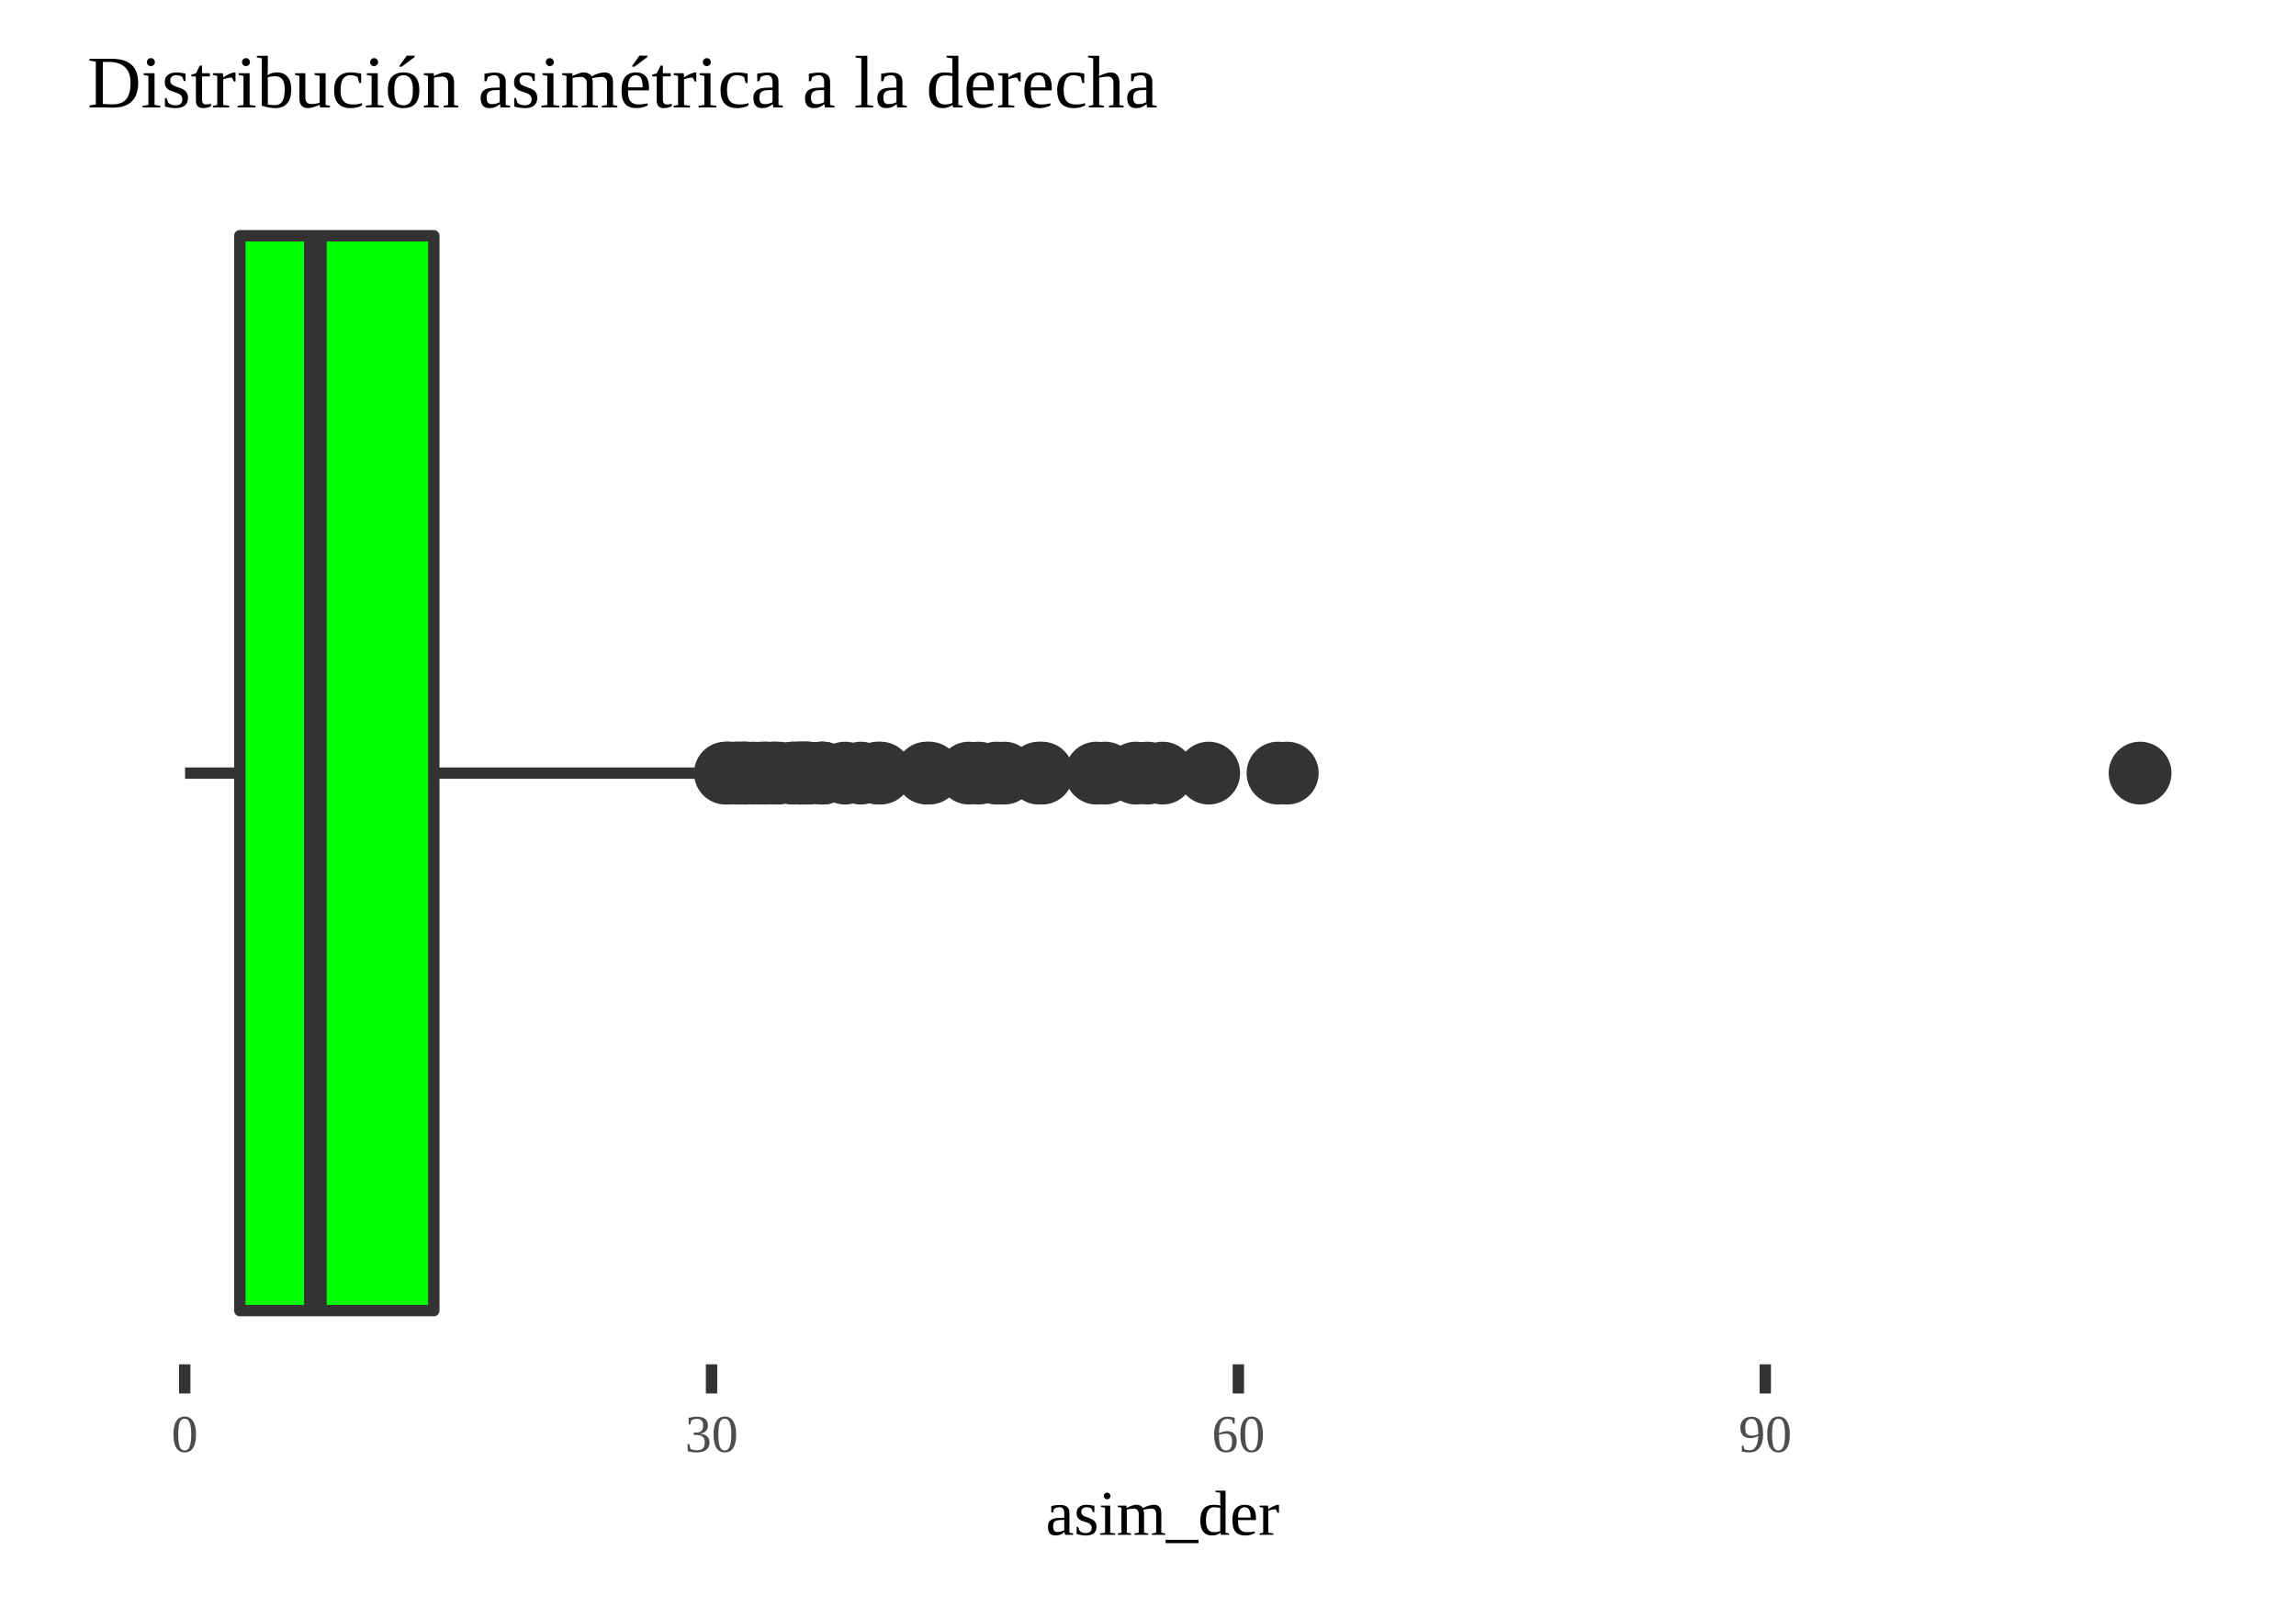
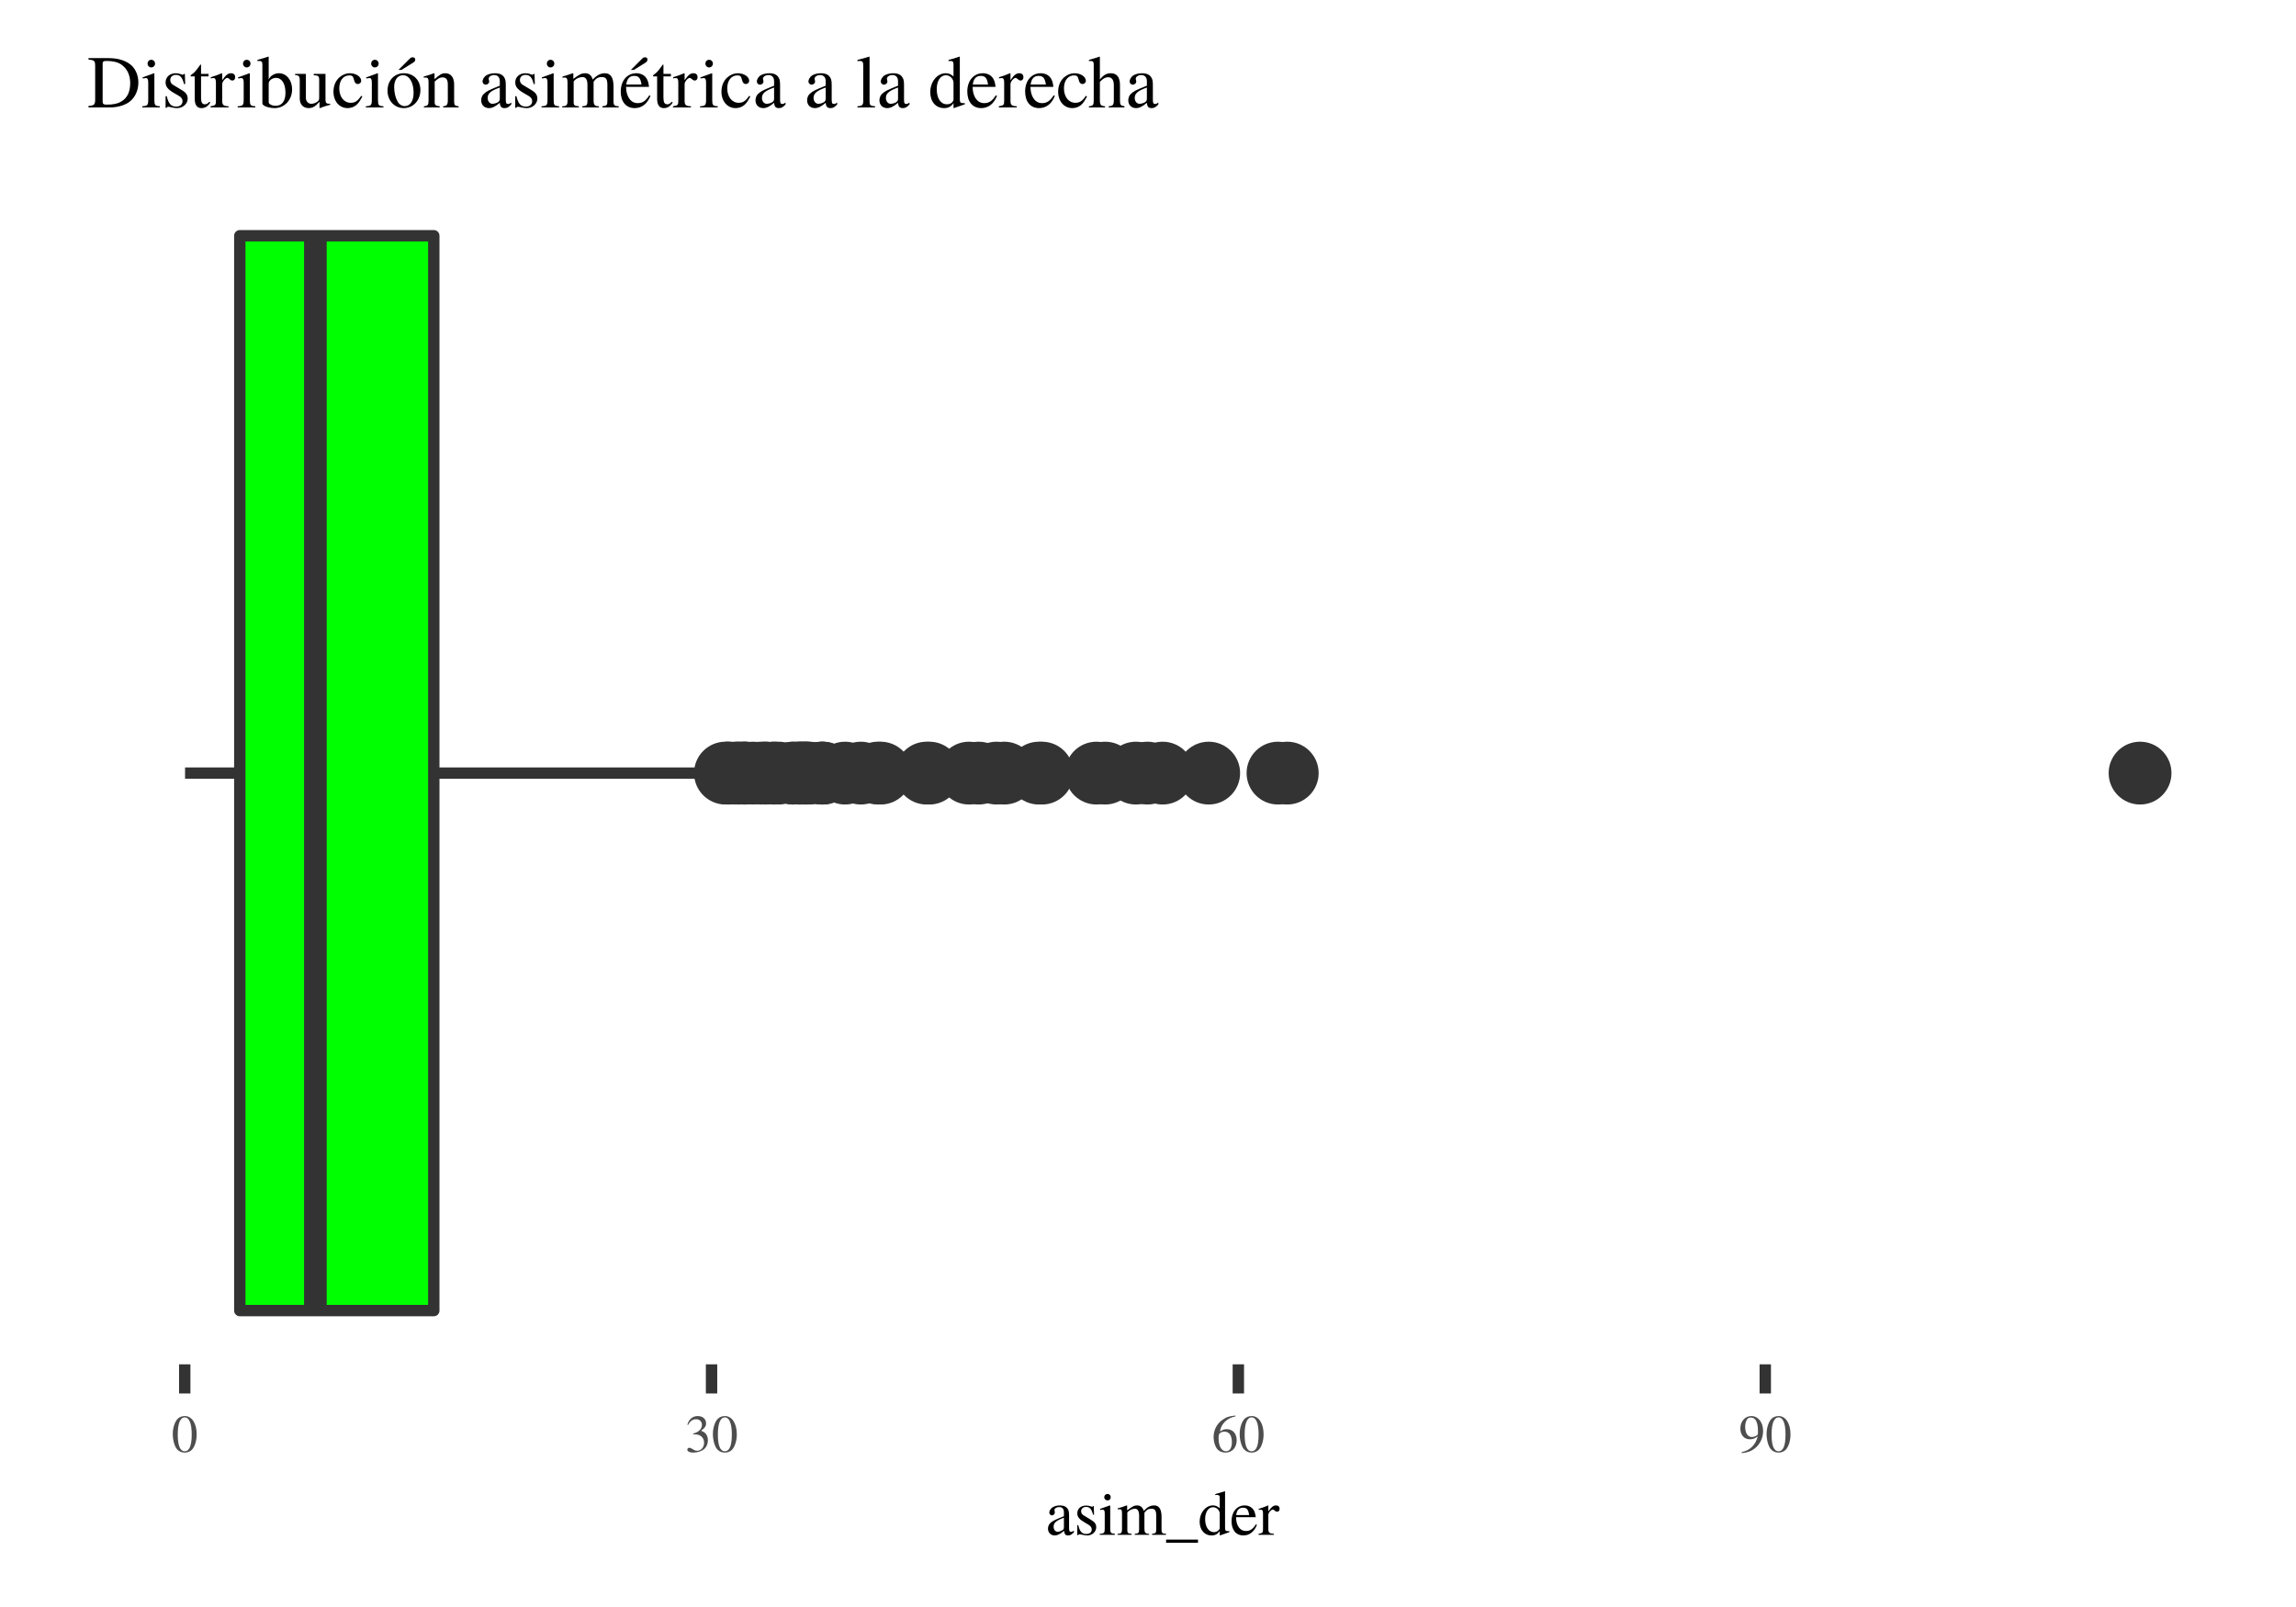
<svg xmlns="http://www.w3.org/2000/svg" viewBox="0 0 216.00 151.20">
  <defs>
    <style type="text/css">
    line, polyline, polygon, path, rect, circle {
      fill: none;
      stroke: #000000;
      stroke-linecap: round;
      stroke-linejoin: round;
      stroke-miterlimit: 10.00;
    }
  </style>
  </defs>
  <rect width="100%" height="100%" style="stroke: none; fill: #FFFFFF;" />
  <defs>
    <clipPath id="cpOC4yMnwyMTAuNTJ8MTI4LjM3fDE3LjEy">
      <rect x="8.22" y="17.12" width="202.30" height="111.25" />
    </clipPath>
  </defs>
  <circle cx="72.06" cy="72.74" r="1.95pt" style="stroke-width: 0.71; stroke: #333333; fill: #333333;" clip-path="url(#cpOC4yMnwyMTAuNTJ8MTI4LjM3fDE3LjEy)" />
  <circle cx="75.85" cy="72.74" r="1.95pt" style="stroke-width: 0.71; stroke: #333333; fill: #333333;" clip-path="url(#cpOC4yMnwyMTAuNTJ8MTI4LjM3fDE3LjEy)" />
  <circle cx="107.94" cy="72.74" r="1.95pt" style="stroke-width: 0.71; stroke: #333333; fill: #333333;" clip-path="url(#cpOC4yMnwyMTAuNTJ8MTI4LjM3fDE3LjEy)" />
  <circle cx="68.25" cy="72.74" r="1.95pt" style="stroke-width: 0.71; stroke: #333333; fill: #333333;" clip-path="url(#cpOC4yMnwyMTAuNTJ8MTI4LjM3fDE3LjEy)" />
  <circle cx="109.38" cy="72.74" r="1.95pt" style="stroke-width: 0.71; stroke: #333333; fill: #333333;" clip-path="url(#cpOC4yMnwyMTAuNTJ8MTI4LjM3fDE3LjEy)" />
  <circle cx="93.75" cy="72.74" r="1.95pt" style="stroke-width: 0.71; stroke: #333333; fill: #333333;" clip-path="url(#cpOC4yMnwyMTAuNTJ8MTI4LjM3fDE3LjEy)" />
  <circle cx="120.23" cy="72.74" r="1.95pt" style="stroke-width: 0.71; stroke: #333333; fill: #333333;" clip-path="url(#cpOC4yMnwyMTAuNTJ8MTI4LjM3fDE3LjEy)" />
  <circle cx="79.50" cy="72.74" r="1.95pt" style="stroke-width: 0.71; stroke: #333333; fill: #333333;" clip-path="url(#cpOC4yMnwyMTAuNTJ8MTI4LjM3fDE3LjEy)" />
  <circle cx="74.64" cy="72.74" r="1.95pt" style="stroke-width: 0.71; stroke: #333333; fill: #333333;" clip-path="url(#cpOC4yMnwyMTAuNTJ8MTI4LjM3fDE3LjEy)" />
  <circle cx="75.29" cy="72.74" r="1.95pt" style="stroke-width: 0.71; stroke: #333333; fill: #333333;" clip-path="url(#cpOC4yMnwyMTAuNTJ8MTI4LjM3fDE3LjEy)" />
  <circle cx="74.61" cy="72.74" r="1.95pt" style="stroke-width: 0.71; stroke: #333333; fill: #333333;" clip-path="url(#cpOC4yMnwyMTAuNTJ8MTI4LjM3fDE3LjEy)" />
  <circle cx="75.16" cy="72.74" r="1.95pt" style="stroke-width: 0.71; stroke: #333333; fill: #333333;" clip-path="url(#cpOC4yMnwyMTAuNTJ8MTI4LjM3fDE3LjEy)" />
  <circle cx="75.90" cy="72.74" r="1.95pt" style="stroke-width: 0.71; stroke: #333333; fill: #333333;" clip-path="url(#cpOC4yMnwyMTAuNTJ8MTI4LjM3fDE3LjEy)" />
  <circle cx="72.81" cy="72.74" r="1.95pt" style="stroke-width: 0.71; stroke: #333333; fill: #333333;" clip-path="url(#cpOC4yMnwyMTAuNTJ8MTI4LjM3fDE3LjEy)" />
  <circle cx="82.59" cy="72.74" r="1.95pt" style="stroke-width: 0.71; stroke: #333333; fill: #333333;" clip-path="url(#cpOC4yMnwyMTAuNTJ8MTI4LjM3fDE3LjEy)" />
  <circle cx="106.86" cy="72.74" r="1.95pt" style="stroke-width: 0.71; stroke: #333333; fill: #333333;" clip-path="url(#cpOC4yMnwyMTAuNTJ8MTI4LjM3fDE3LjEy)" />
  <circle cx="72.01" cy="72.74" r="1.95pt" style="stroke-width: 0.71; stroke: #333333; fill: #333333;" clip-path="url(#cpOC4yMnwyMTAuNTJ8MTI4LjM3fDE3LjEy)" />
  <circle cx="91.16" cy="72.74" r="1.95pt" style="stroke-width: 0.71; stroke: #333333; fill: #333333;" clip-path="url(#cpOC4yMnwyMTAuNTJ8MTI4LjM3fDE3LjEy)" />
  <circle cx="69.17" cy="72.74" r="1.95pt" style="stroke-width: 0.71; stroke: #333333; fill: #333333;" clip-path="url(#cpOC4yMnwyMTAuNTJ8MTI4LjM3fDE3LjEy)" />
  <circle cx="98.03" cy="72.74" r="1.95pt" style="stroke-width: 0.71; stroke: #333333; fill: #333333;" clip-path="url(#cpOC4yMnwyMTAuNTJ8MTI4LjM3fDE3LjEy)" />
  <circle cx="68.56" cy="72.74" r="1.95pt" style="stroke-width: 0.71; stroke: #333333; fill: #333333;" clip-path="url(#cpOC4yMnwyMTAuNTJ8MTI4LjM3fDE3LjEy)" />
  <circle cx="103.15" cy="72.74" r="1.95pt" style="stroke-width: 0.71; stroke: #333333; fill: #333333;" clip-path="url(#cpOC4yMnwyMTAuNTJ8MTI4LjM3fDE3LjEy)" />
  <circle cx="201.33" cy="72.74" r="1.95pt" style="stroke-width: 0.71; stroke: #333333; fill: #333333;" clip-path="url(#cpOC4yMnwyMTAuNTJ8MTI4LjM3fDE3LjEy)" />
  <circle cx="121.10" cy="72.74" r="1.95pt" style="stroke-width: 0.71; stroke: #333333; fill: #333333;" clip-path="url(#cpOC4yMnwyMTAuNTJ8MTI4LjM3fDE3LjEy)" />
  <circle cx="103.97" cy="72.74" r="1.95pt" style="stroke-width: 0.71; stroke: #333333; fill: #333333;" clip-path="url(#cpOC4yMnwyMTAuNTJ8MTI4LjM3fDE3LjEy)" />
  <circle cx="87.43" cy="72.74" r="1.95pt" style="stroke-width: 0.71; stroke: #333333; fill: #333333;" clip-path="url(#cpOC4yMnwyMTAuNTJ8MTI4LjM3fDE3LjEy)" />
  <circle cx="77.35" cy="72.74" r="1.95pt" style="stroke-width: 0.71; stroke: #333333; fill: #333333;" clip-path="url(#cpOC4yMnwyMTAuNTJ8MTI4LjM3fDE3LjEy)" />
  <circle cx="87.17" cy="72.74" r="1.95pt" style="stroke-width: 0.71; stroke: #333333; fill: #333333;" clip-path="url(#cpOC4yMnwyMTAuNTJ8MTI4LjM3fDE3LjEy)" />
  <circle cx="71.59" cy="72.74" r="1.95pt" style="stroke-width: 0.71; stroke: #333333; fill: #333333;" clip-path="url(#cpOC4yMnwyMTAuNTJ8MTI4LjM3fDE3LjEy)" />
  <circle cx="73.26" cy="72.74" r="1.95pt" style="stroke-width: 0.71; stroke: #333333; fill: #333333;" clip-path="url(#cpOC4yMnwyMTAuNTJ8MTI4LjM3fDE3LjEy)" />
  <circle cx="94.48" cy="72.74" r="1.95pt" style="stroke-width: 0.71; stroke: #333333; fill: #333333;" clip-path="url(#cpOC4yMnwyMTAuNTJ8MTI4LjM3fDE3LjEy)" />
  <circle cx="80.98" cy="72.74" r="1.95pt" style="stroke-width: 0.71; stroke: #333333; fill: #333333;" clip-path="url(#cpOC4yMnwyMTAuNTJ8MTI4LjM3fDE3LjEy)" />
  <circle cx="70.84" cy="72.74" r="1.95pt" style="stroke-width: 0.71; stroke: #333333; fill: #333333;" clip-path="url(#cpOC4yMnwyMTAuNTJ8MTI4LjM3fDE3LjEy)" />
  <circle cx="75.20" cy="72.74" r="1.95pt" style="stroke-width: 0.71; stroke: #333333; fill: #333333;" clip-path="url(#cpOC4yMnwyMTAuNTJ8MTI4LjM3fDE3LjEy)" />
  <circle cx="97.73" cy="72.74" r="1.95pt" style="stroke-width: 0.71; stroke: #333333; fill: #333333;" clip-path="url(#cpOC4yMnwyMTAuNTJ8MTI4LjM3fDE3LjEy)" />
  <circle cx="92.07" cy="72.74" r="1.95pt" style="stroke-width: 0.71; stroke: #333333; fill: #333333;" clip-path="url(#cpOC4yMnwyMTAuNTJ8MTI4LjM3fDE3LjEy)" />
  <circle cx="72.80" cy="72.74" r="1.95pt" style="stroke-width: 0.71; stroke: #333333; fill: #333333;" clip-path="url(#cpOC4yMnwyMTAuNTJ8MTI4LjM3fDE3LjEy)" />
  <circle cx="75.71" cy="72.74" r="1.95pt" style="stroke-width: 0.71; stroke: #333333; fill: #333333;" clip-path="url(#cpOC4yMnwyMTAuNTJ8MTI4LjM3fDE3LjEy)" />
  <circle cx="69.44" cy="72.74" r="1.95pt" style="stroke-width: 0.71; stroke: #333333; fill: #333333;" clip-path="url(#cpOC4yMnwyMTAuNTJ8MTI4LjM3fDE3LjEy)" />
  <circle cx="69.59" cy="72.74" r="1.95pt" style="stroke-width: 0.71; stroke: #333333; fill: #333333;" clip-path="url(#cpOC4yMnwyMTAuNTJ8MTI4LjM3fDE3LjEy)" />
  <circle cx="68.52" cy="72.74" r="1.95pt" style="stroke-width: 0.71; stroke: #333333; fill: #333333;" clip-path="url(#cpOC4yMnwyMTAuNTJ8MTI4LjM3fDE3LjEy)" />
  <circle cx="77.29" cy="72.74" r="1.95pt" style="stroke-width: 0.71; stroke: #333333; fill: #333333;" clip-path="url(#cpOC4yMnwyMTAuNTJ8MTI4LjM3fDE3LjEy)" />
  <circle cx="69.97" cy="72.74" r="1.95pt" style="stroke-width: 0.71; stroke: #333333; fill: #333333;" clip-path="url(#cpOC4yMnwyMTAuNTJ8MTI4LjM3fDE3LjEy)" />
  <circle cx="113.71" cy="72.74" r="1.95pt" style="stroke-width: 0.71; stroke: #333333; fill: #333333;" clip-path="url(#cpOC4yMnwyMTAuNTJ8MTI4LjM3fDE3LjEy)" />
  <circle cx="75.55" cy="72.74" r="1.95pt" style="stroke-width: 0.71; stroke: #333333; fill: #333333;" clip-path="url(#cpOC4yMnwyMTAuNTJ8MTI4LjM3fDE3LjEy)" />
  <circle cx="76.15" cy="72.74" r="1.95pt" style="stroke-width: 0.71; stroke: #333333; fill: #333333;" clip-path="url(#cpOC4yMnwyMTAuNTJ8MTI4LjM3fDE3LjEy)" />
  <circle cx="70.11" cy="72.74" r="1.95pt" style="stroke-width: 0.71; stroke: #333333; fill: #333333;" clip-path="url(#cpOC4yMnwyMTAuNTJ8MTI4LjM3fDE3LjEy)" />
  <circle cx="70.12" cy="72.74" r="1.95pt" style="stroke-width: 0.71; stroke: #333333; fill: #333333;" clip-path="url(#cpOC4yMnwyMTAuNTJ8MTI4LjM3fDE3LjEy)" />
  <circle cx="82.85" cy="72.74" r="1.95pt" style="stroke-width: 0.71; stroke: #333333; fill: #333333;" clip-path="url(#cpOC4yMnwyMTAuNTJ8MTI4LjM3fDE3LjEy)" />
  <circle cx="77.44" cy="72.74" r="1.95pt" style="stroke-width: 0.71; stroke: #333333; fill: #333333;" clip-path="url(#cpOC4yMnwyMTAuNTJ8MTI4LjM3fDE3LjEy)" />
  <line x1="40.81" y1="72.74" x2="67.42" y2="72.74" style="stroke-width: 1.07; stroke: #333333; stroke-linecap: butt;" clip-path="url(#cpOC4yMnwyMTAuNTJ8MTI4LjM3fDE3LjEy)" />
  <line x1="22.56" y1="72.74" x2="17.41" y2="72.74" style="stroke-width: 1.07; stroke: #333333; stroke-linecap: butt;" clip-path="url(#cpOC4yMnwyMTAuNTJ8MTI4LjM3fDE3LjEy)" />
  <polygon points="40.81,123.31 22.56,123.31 22.56,22.18 40.81,22.18 40.81,123.31 " style="stroke-width: 1.07; stroke: #333333; fill: #00FF00;" clip-path="url(#cpOC4yMnwyMTAuNTJ8MTI4LjM3fDE3LjEy)" />
  <line x1="29.67" y1="123.31" x2="29.67" y2="22.18" style="stroke-width: 2.13; stroke: #333333; stroke-linecap: butt;" clip-path="url(#cpOC4yMnwyMTAuNTJ8MTI4LjM3fDE3LjEy)" />
  <defs>
    <clipPath id="cpMC4wMHwyMTYuMDB8MTUxLjIwfDAuMDA=">
      <rect x="0.00" y="0.00" width="216.00" height="151.20" />
    </clipPath>
  </defs>
  <polyline points="17.38,131.11 17.38,128.37 " style="stroke-width: 1.07; stroke: #333333; stroke-linecap: butt;" clip-path="url(#cpMC4wMHwyMTYuMDB8MTUxLjIwfDAuMDA=)" />
  <polyline points="66.94,131.11 66.94,128.37 " style="stroke-width: 1.07; stroke: #333333; stroke-linecap: butt;" clip-path="url(#cpMC4wMHwyMTYuMDB8MTUxLjIwfDAuMDA=)" />
  <polyline points="116.50,131.11 116.50,128.37 " style="stroke-width: 1.07; stroke: #333333; stroke-linecap: butt;" clip-path="url(#cpMC4wMHwyMTYuMDB8MTUxLjIwfDAuMDA=)" />
  <polyline points="166.07,131.11 166.07,128.37 " style="stroke-width: 1.07; stroke: #333333; stroke-linecap: butt;" clip-path="url(#cpMC4wMHwyMTYuMDB8MTUxLjIwfDAuMDA=)" />
  <g clip-path="url(#cpMC4wMHwyMTYuMDB8MTUxLjIwfDAuMDA=)">
-     <text x="16.13" y="136.61" style="font-size: 5.00px; fill: #4D4D4D; font-family: Times New Roman;" textLength="2.50px" lengthAdjust="spacingAndGlyphs">0</text>
+     <text x="16.13" y="136.61" style="font-size: 5.00px; fill: #4D4D4D; font-family: TeX Gyre Termes;" textLength="2.50px" lengthAdjust="spacingAndGlyphs">0</text>
  </g>
  <g clip-path="url(#cpMC4wMHwyMTYuMDB8MTUxLjIwfDAuMDA=)">
-     <text x="64.44" y="136.61" style="font-size: 5.00px; fill: #4D4D4D; font-family: Times New Roman;" textLength="5.00px" lengthAdjust="spacingAndGlyphs">30</text>
+     <text x="64.44" y="136.61" style="font-size: 5.00px; fill: #4D4D4D; font-family: TeX Gyre Termes;" textLength="5.00px" lengthAdjust="spacingAndGlyphs">30</text>
  </g>
  <g clip-path="url(#cpMC4wMHwyMTYuMDB8MTUxLjIwfDAuMDA=)">
-     <text x="114.00" y="136.61" style="font-size: 5.00px; fill: #4D4D4D; font-family: Times New Roman;" textLength="5.00px" lengthAdjust="spacingAndGlyphs">60</text>
+     <text x="114.00" y="136.61" style="font-size: 5.00px; fill: #4D4D4D; font-family: TeX Gyre Termes;" textLength="5.00px" lengthAdjust="spacingAndGlyphs">60</text>
  </g>
  <g clip-path="url(#cpMC4wMHwyMTYuMDB8MTUxLjIwfDAuMDA=)">
-     <text x="163.57" y="136.61" style="font-size: 5.00px; fill: #4D4D4D; font-family: Times New Roman;" textLength="5.00px" lengthAdjust="spacingAndGlyphs">90</text>
+     <text x="163.57" y="136.61" style="font-size: 5.00px; fill: #4D4D4D; font-family: TeX Gyre Termes;" textLength="5.00px" lengthAdjust="spacingAndGlyphs">90</text>
  </g>
  <g clip-path="url(#cpMC4wMHwyMTYuMDB8MTUxLjIwfDAuMDA=)">
-     <text x="98.37" y="144.41" style="font-size: 6.00px; font-family: Times New Roman;" textLength="21.99px" lengthAdjust="spacingAndGlyphs">asim_der</text>
+     <text x="98.37" y="144.41" style="font-size: 6.00px; font-family: TeX Gyre Termes;" textLength="22.00px" lengthAdjust="spacingAndGlyphs">asim_der</text>
  </g>
  <g clip-path="url(#cpMC4wMHwyMTYuMDB8MTUxLjIwfDAuMDA=)">
-     <text x="8.22" y="10.11" style="font-size: 7.00px; font-family: Times New Roman;" textLength="100.68px" lengthAdjust="spacingAndGlyphs">Distribución asimétrica a la derecha</text>
+     <text x="8.22" y="10.11" style="font-size: 7.00px; font-family: TeX Gyre Termes;" textLength="100.70px" lengthAdjust="spacingAndGlyphs">Distribución asimétrica a la derecha</text>
  </g>
</svg>
